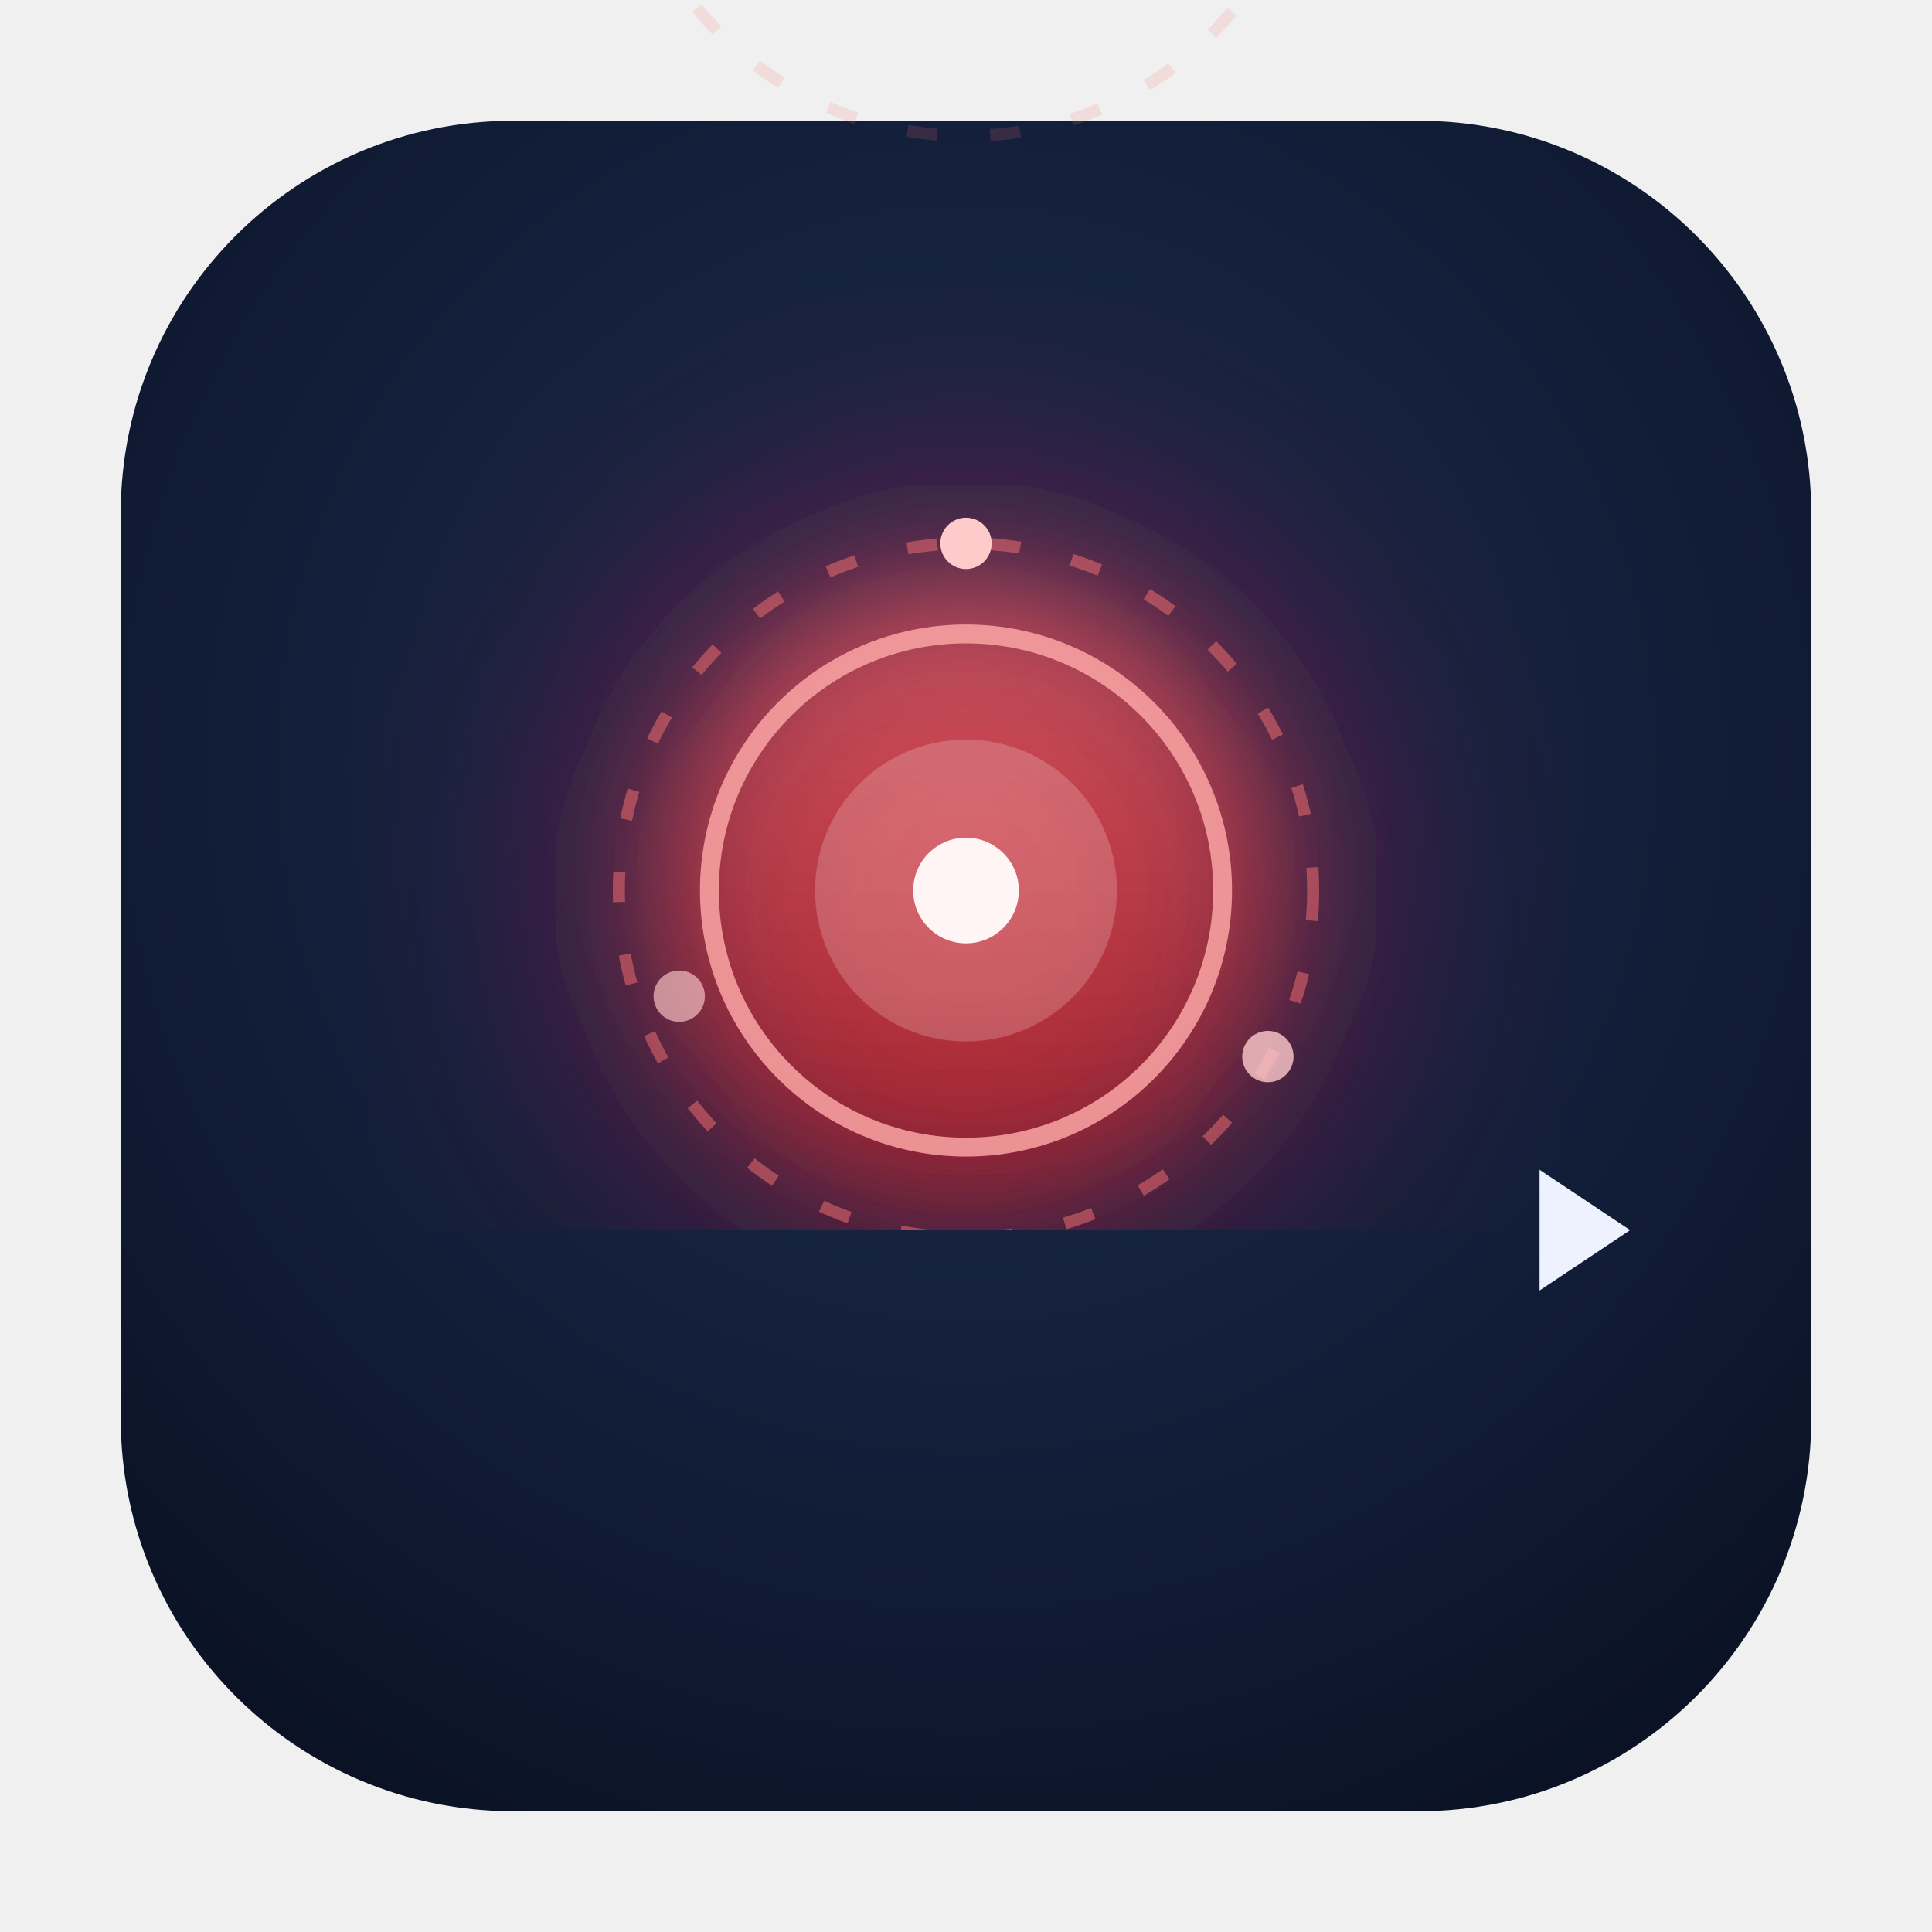
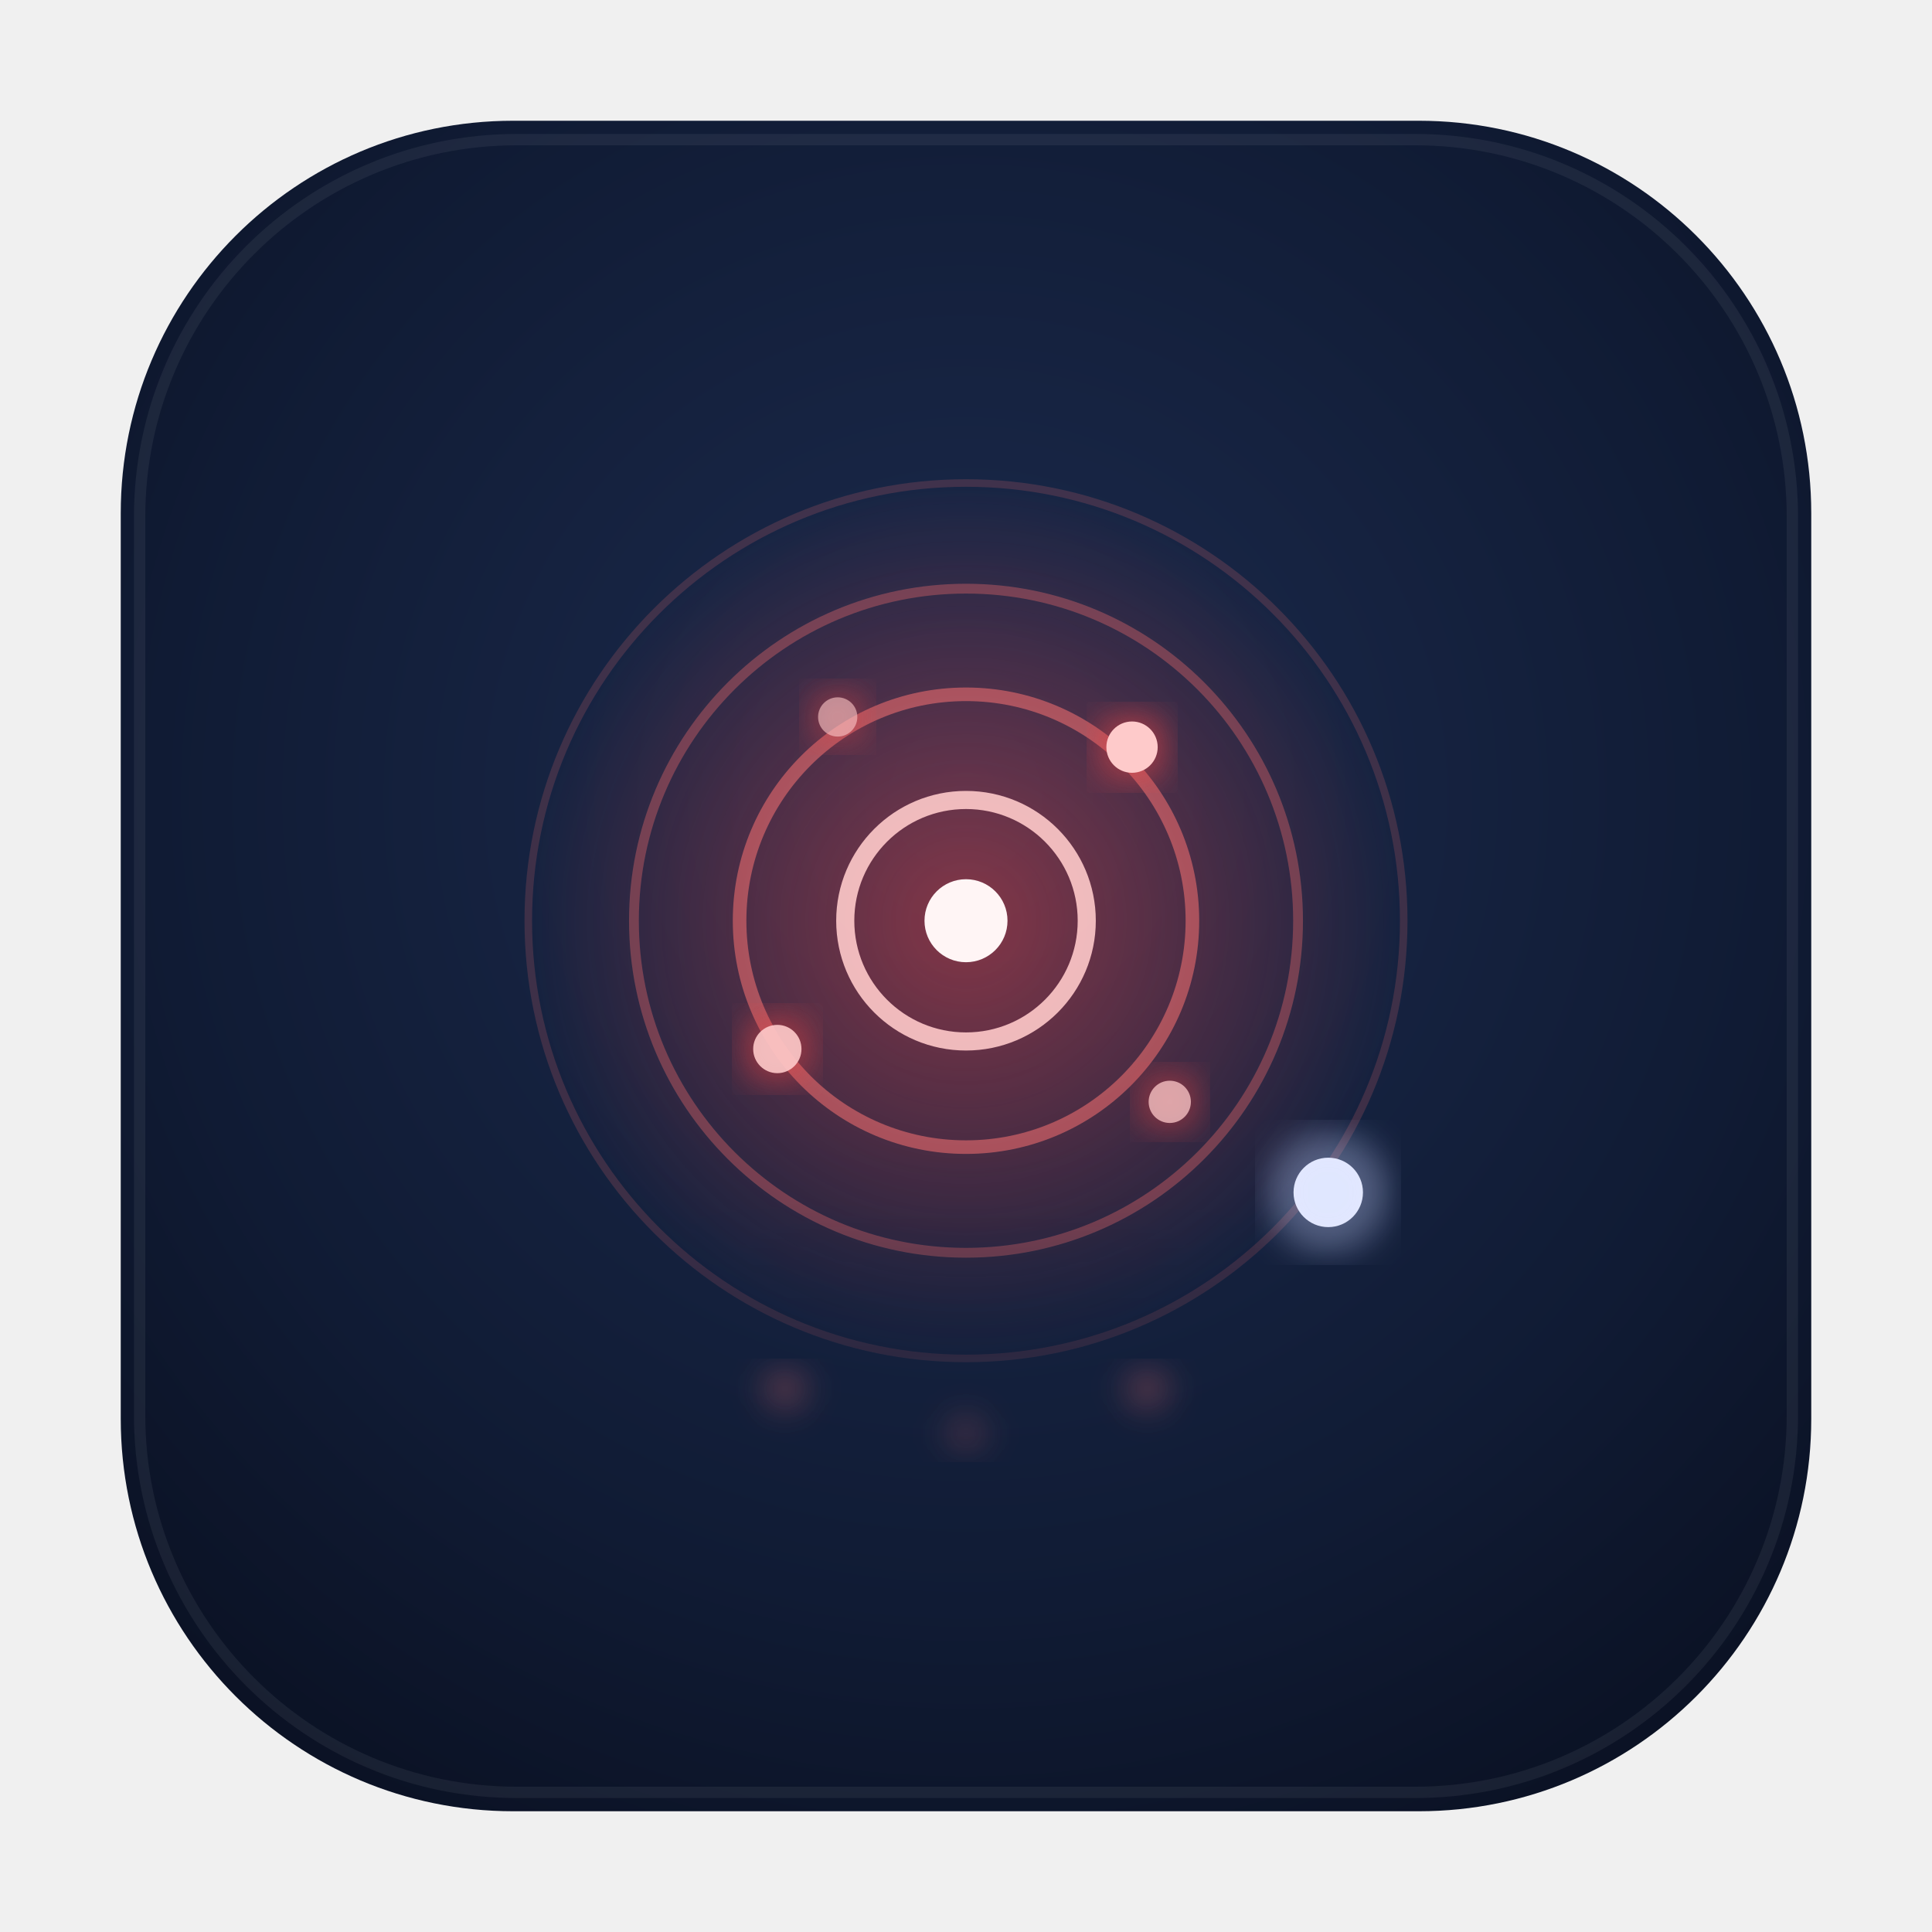
<svg xmlns="http://www.w3.org/2000/svg" viewBox="0 0 256 256" width="256" height="256">
  <defs>
-     <radialGradient id="bg" cx="0.5" cy="0.38" r="0.85">
-       <stop offset="0" stop-color="#1D2C4F" />
-       <stop offset="0.55" stop-color="#111C36" />
-       <stop offset="1" stop-color="#070C1A" />
+     <radialGradient id="bg" cx="0.5" cy="0.4" r="0.8">
+       <stop offset="0" stop-color="#1C2B4E" />
+       <stop offset="0.6" stop-color="#101B34" />
+       <stop offset="1" stop-color="#080D1C" />
    </radialGradient>
-     <radialGradient id="glow" cx="0.5" cy="0.5" r="0.5">
-       <stop offset="0" stop-color="#FF5252" stop-opacity="0.9" />
-       <stop offset="0.6" stop-color="#E11D48" stop-opacity="0.35" />
-       <stop offset="1" stop-color="#E11D48" stop-opacity="0" />
+     <radialGradient id="halo" cx="0.5" cy="0.5" r="0.5">
+       <stop offset="0" stop-color="#EF4444" stop-opacity="0.5" />
+       <stop offset="1" stop-color="#EF4444" stop-opacity="0" />
    </radialGradient>
-     <linearGradient id="core" x1="0" y1="0" x2="0" y2="1">
-       <stop offset="0" stop-color="#FF6B6B" />
-       <stop offset="1" stop-color="#B91C1C" />
+     <linearGradient id="fade" x1="0" y1="0" x2="0" y2="1">
+       <stop offset="0" stop-color="#fff" />
+       <stop offset="0.62" stop-color="#fff" />
+       <stop offset="0.82" stop-color="#000" />
    </linearGradient>
+     <mask id="dissolve">
+       <rect x="0" y="0" width="256" height="256" fill="url(#fade)" />
+     </mask>
    <linearGradient id="blade" x1="0" y1="0" x2="1" y2="0">
-       <stop offset="0" stop-color="#FFFFFF" />
-       <stop offset="1" stop-color="#A5B4FC" />
+       <stop offset="0" stop-color="#C7D2FE" />
+       <stop offset="0.5" stop-color="#FFFFFF" />
+       <stop offset="1" stop-color="#C7D2FE" />
    </linearGradient>
-     <filter id="soft" x="-40%" y="-40%" width="180%" height="180%">
-       <feGaussianBlur stdDeviation="7" />
+     <filter id="b6">
+       <feGaussianBlur stdDeviation="6" />
    </filter>
-     <filter id="soft2" x="-60%" y="-60%" width="220%" height="220%">
-       <feGaussianBlur stdDeviation="14" />
+     <filter id="b3">
+       <feGaussianBlur stdDeviation="2.2" />
    </filter>
-     <mask id="cut">
-       <rect x="0" y="0" width="256" height="256" fill="white" />
-       <rect x="0" y="163" width="256" height="93" fill="black" />
-     </mask>
  </defs>
  <rect x="16" y="16" width="224" height="224" rx="52" fill="url(#bg)" />
-   <g mask="url(#cut)">
-     <circle cx="128" cy="118" r="66" fill="url(#glow)" filter="url(#soft2)" />
-     <circle cx="128" cy="118" r="40" fill="url(#core)" filter="url(#soft)" opacity="0.55" />
-     <circle cx="128" cy="118" r="34" fill="none" stroke="#FCA5A5" stroke-width="2.5" opacity="0.85" />
-     <circle cx="128" cy="118" r="46" fill="none" stroke="#F87171" stroke-width="1.6" opacity="0.5" stroke-dasharray="4 7" />
-     <circle cx="128" cy="118" r="20" fill="#FEE2E2" opacity="0.22" />
-     <circle cx="128" cy="118" r="7" fill="#FFF5F5" />
-     <circle cx="128" cy="72" r="3.4" fill="#FECACA" />
-     <circle cx="168" cy="140" r="3.4" fill="#FECACA" opacity="0.8" />
-     <circle cx="90" cy="132" r="3.4" fill="#FECACA" opacity="0.65" />
+   <rect x="18.5" y="18.5" width="219" height="219" rx="50" fill="none" stroke="#FFFFFF" stroke-opacity="0.06" stroke-width="1.5" />
+   <g mask="url(#dissolve)">
+     <circle cx="128" cy="122" r="58" fill="url(#halo)" />
+     <g fill="none">
+       <circle cx="128" cy="122" r="16" stroke="#FECACA" stroke-width="2.4" opacity="0.9" />
+       <circle cx="128" cy="122" r="30" stroke="#F87171" stroke-width="1.8" opacity="0.55" />
+       <circle cx="128" cy="122" r="44" stroke="#F87171" stroke-width="1.3" opacity="0.35" />
+       <circle cx="128" cy="122" r="58" stroke="#F87171" stroke-width="1" opacity="0.18" />
+     </g>
+     <circle cx="128" cy="122" r="5.5" fill="#FFF5F5" />
+     <g>
+       <circle cx="150" cy="99" r="5" fill="#EF4444" opacity="0.5" filter="url(#b3)" />
+       <circle cx="150" cy="99" r="3.4" fill="#FECACA" />
+       <circle cx="103" cy="139" r="5" fill="#EF4444" opacity="0.45" filter="url(#b3)" />
+       <circle cx="103" cy="139" r="3.2" fill="#FECACA" opacity="0.9" />
+       <circle cx="155" cy="146" r="4.4" fill="#EF4444" opacity="0.4" filter="url(#b3)" />
+       <circle cx="155" cy="146" r="2.8" fill="#FECACA" opacity="0.75" />
+       <circle cx="111" cy="95" r="4.2" fill="#EF4444" opacity="0.35" filter="url(#b3)" />
+       <circle cx="111" cy="95" r="2.6" fill="#FECACA" opacity="0.6" />
+     </g>
  </g>
-   <g opacity="0.16" mask="url(#cut)" transform="translate(0,90) scale(1,-1)">
-     <circle cx="128" cy="118" r="46" fill="none" stroke="#F87171" stroke-width="1.6" stroke-dasharray="4 7" />
+   <line x1="80" y1="158" x2="176" y2="158" stroke="#818CF8" stroke-width="9" stroke-linecap="round" opacity="0.55" filter="url(#b6)" />
+   <line x1="80" y1="158" x2="176" y2="158" stroke="url(#blade)" stroke-width="3.6" stroke-linecap="round" />
+   <circle cx="176" cy="158" r="4.6" fill="#EEF2FF" />
+   <circle cx="176" cy="158" r="8" fill="#C7D2FE" opacity="0.35" filter="url(#b3)" />
+   <g filter="url(#b3)">
+     <circle cx="104" cy="184" r="2.8" fill="#F87171" opacity="0.30" />
+     <circle cx="128" cy="190" r="2.6" fill="#F87171" opacity="0.20" />
+     <circle cx="152" cy="184" r="2.8" fill="#F87171" opacity="0.30" />
  </g>
-   <line x1="40" y1="163" x2="216" y2="163" stroke="#E0E7FF" stroke-width="10" stroke-linecap="round" filter="url(#soft)" opacity="0.9" />
-   <line x1="40" y1="163" x2="216" y2="163" stroke="url(#blade)" stroke-width="5" stroke-linecap="round" />
-   <path d="M216 163 L204 155 L204 171 Z" fill="#EEF2FF" />
</svg>
